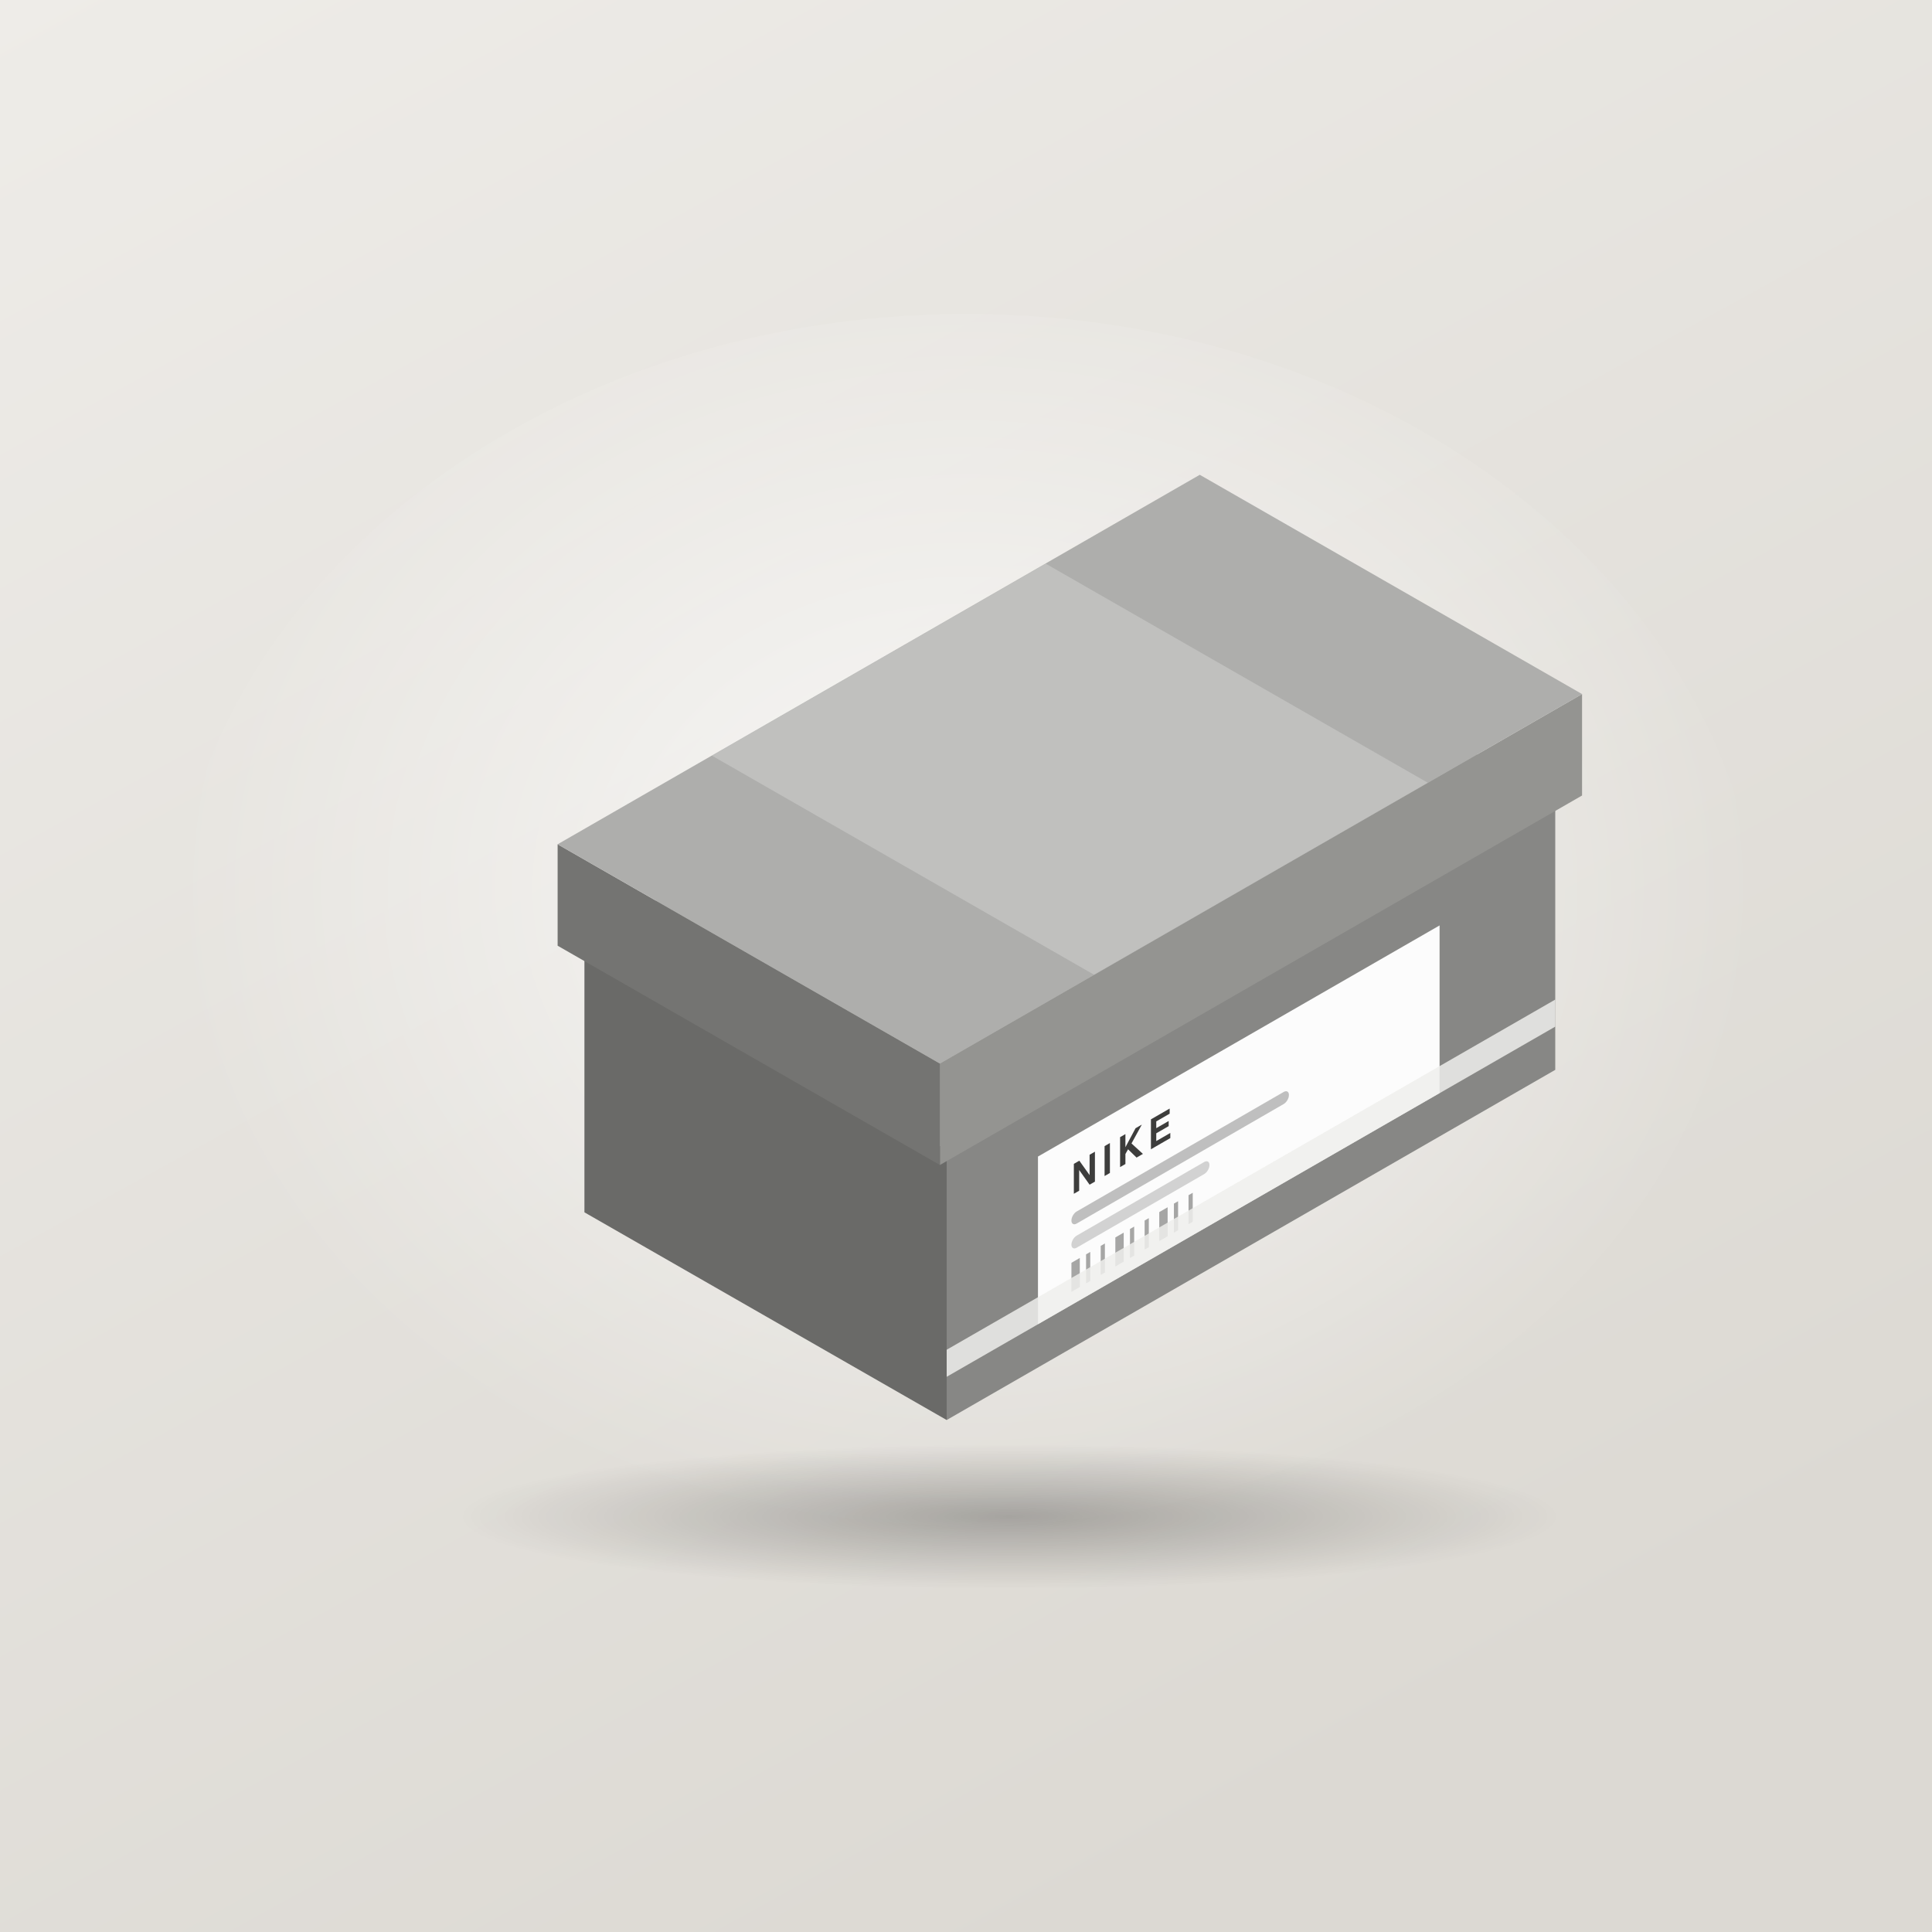
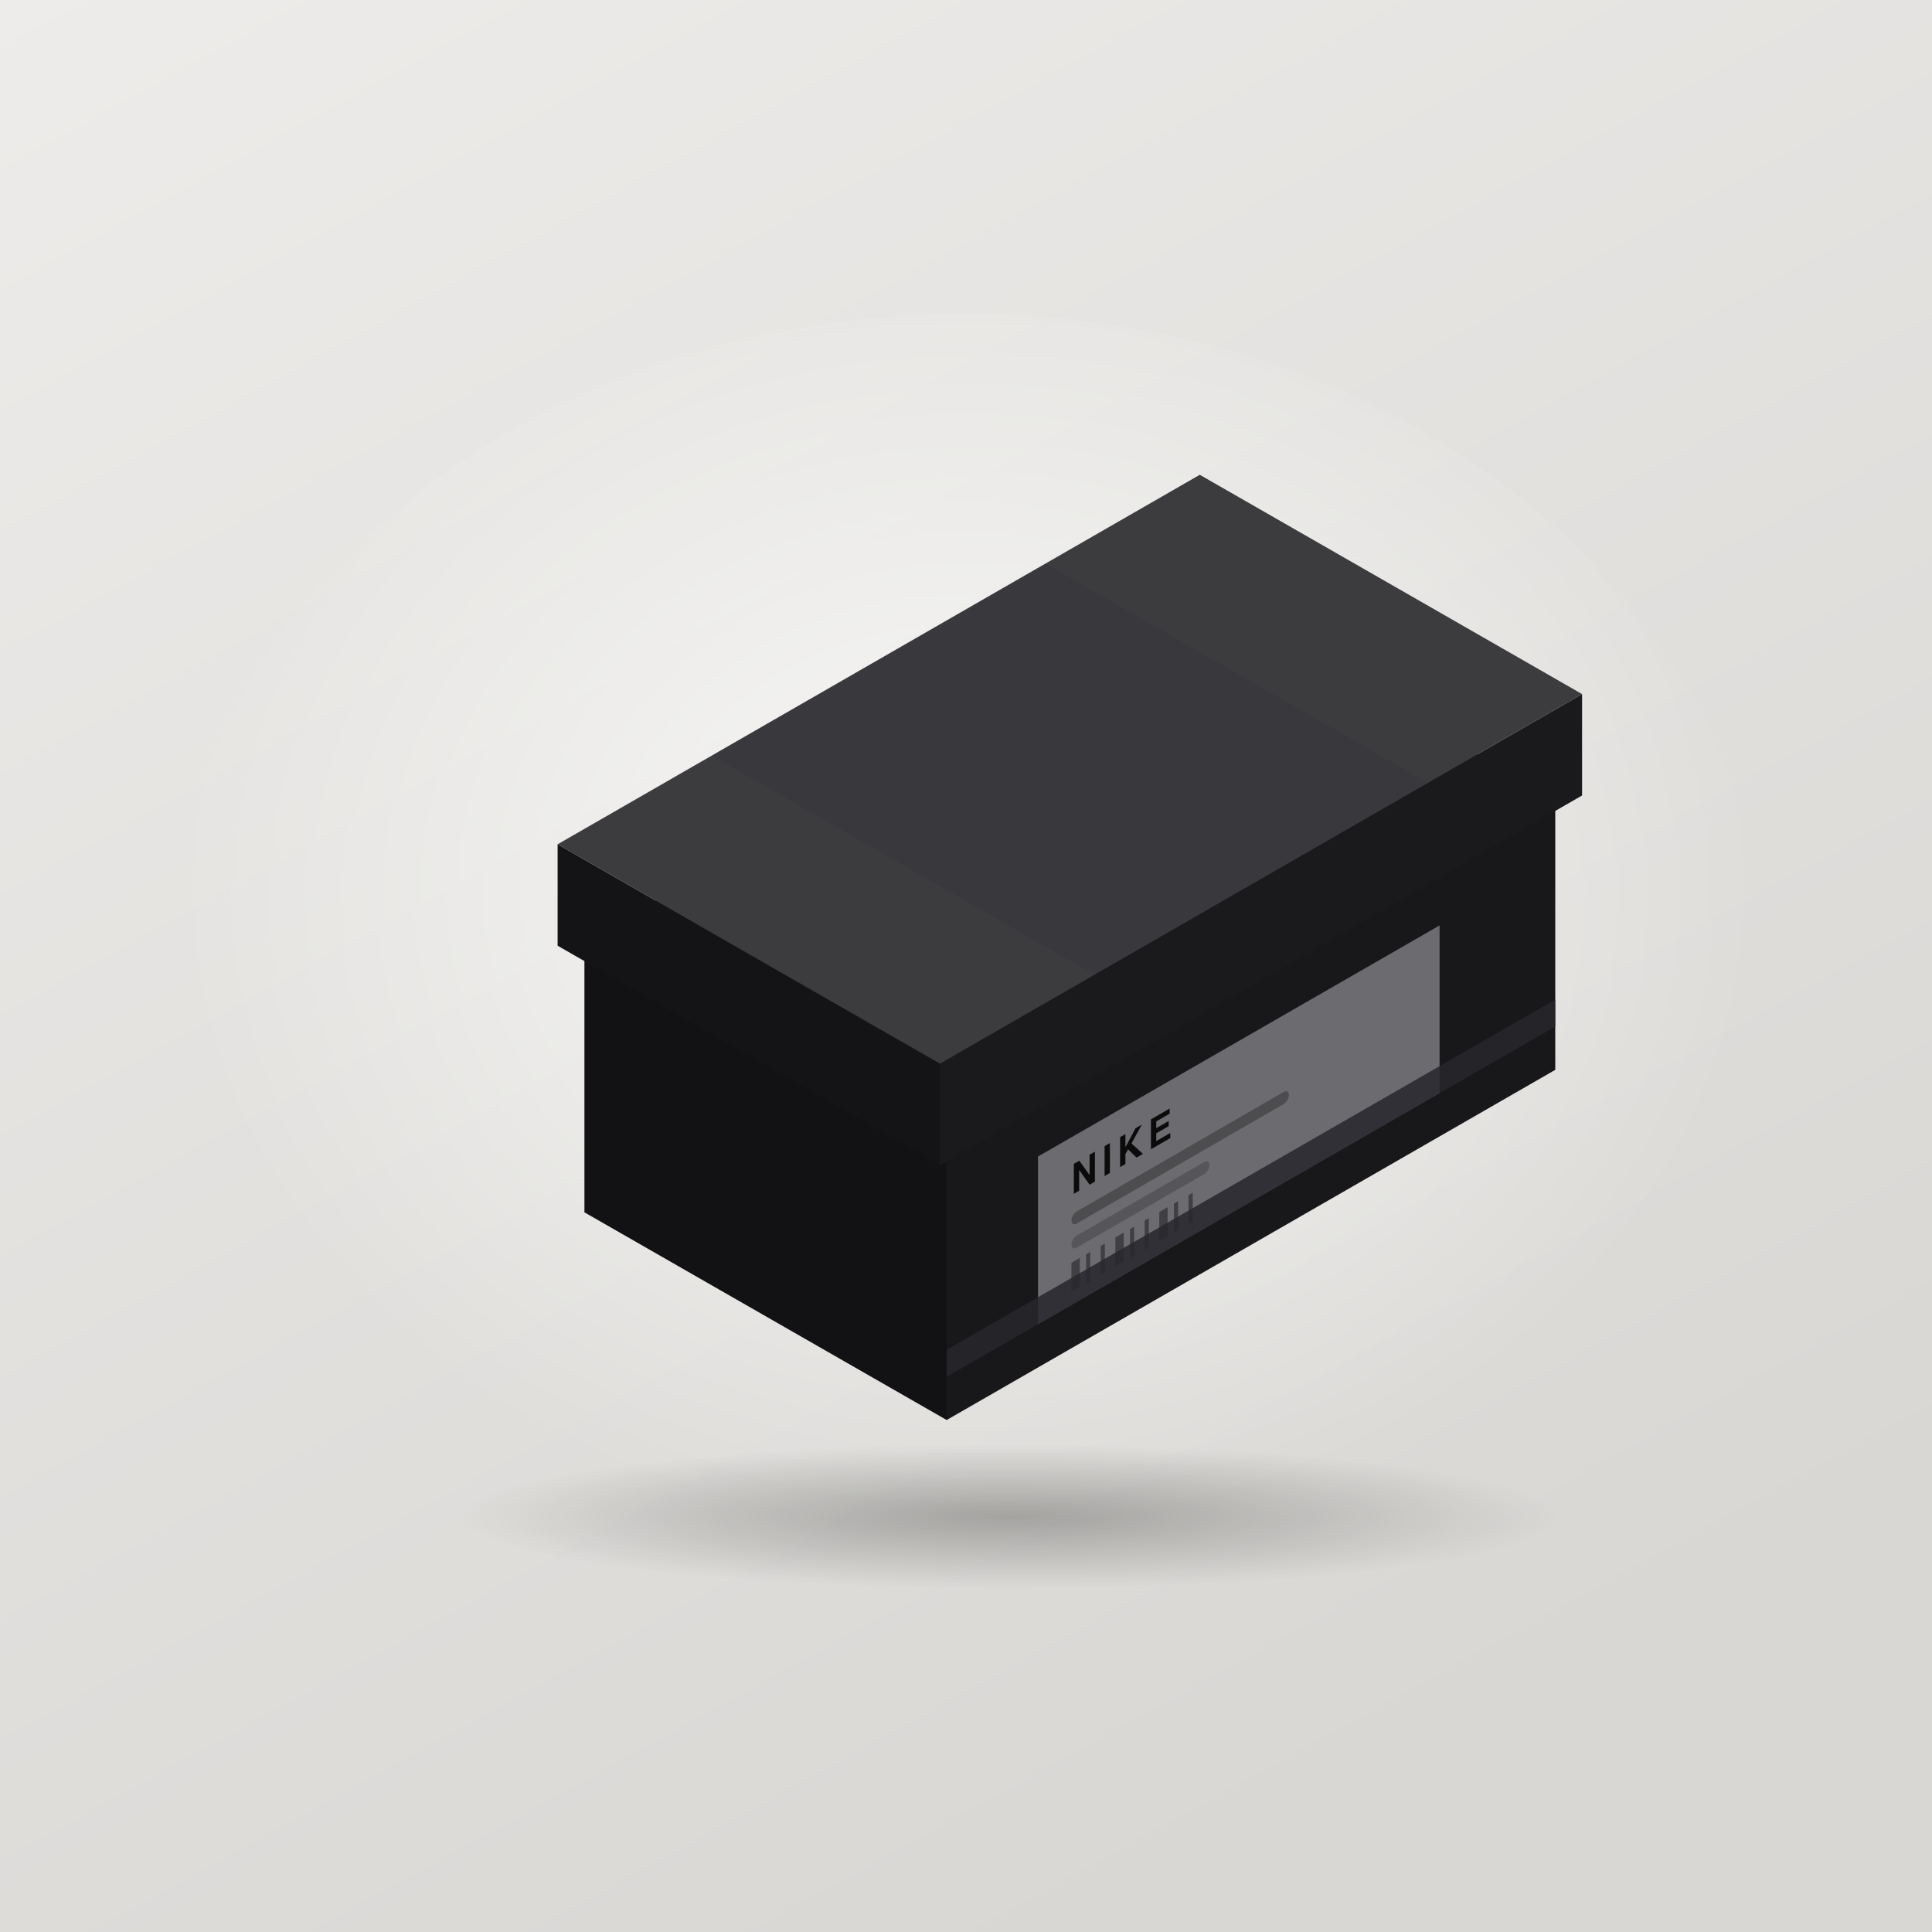
<svg xmlns="http://www.w3.org/2000/svg" viewBox="0 0 800 800" width="800" height="800" role="img">
  <defs>
    <linearGradient id="bg" x1="0" y1="0" x2="0.55" y2="1">
-       <stop offset="0" stop-color="#eeece8" />
-       <stop offset="1" stop-color="#dcd9d3" />
+       <stop offset="0" stop-color="#edecea" />
+       <stop offset="1" stop-color="#d9d7d4" />
    </linearGradient>
    <radialGradient id="glow" cx="0.5" cy="0.44" r="0.5">
      <stop offset="0" stop-color="#ffffff" stop-opacity="0.75" />
      <stop offset="1" stop-color="#ffffff" stop-opacity="0" />
    </radialGradient>
    <radialGradient id="shadow" cx="0.5" cy="0.5" r="0.5">
      <stop offset="0" stop-color="rgba(0,0,0,0.26)" />
      <stop offset="1" stop-color="rgba(0,0,0,0)" />
    </radialGradient>
  </defs>
  <rect width="800" height="800" fill="url(#bg)" />
  <ellipse cx="400" cy="400" rx="330" ry="270" fill="url(#glow)" />
  <ellipse cx="418" cy="628" rx="230" ry="30" fill="url(#shadow)" />
-   <polygon points="392,588 644,443 644,331 392,476" fill="#878785" />
-   <polygon points="392,588 242,502 242,390 392,476" fill="#6a6a68" />
-   <polygon points="392,476 644,331 494,245 242,390" fill="#a7a7a4" />
-   <polygon points="429.8,548.3 596.1,452.6 596.1,383.2 429.8,478.9" fill="#ffffff" opacity="0.97" />
-   <g transform="matrix(0.866,-0.5,0,1,429.8,478.9)" fill="#3d3d3c">
+   <polygon points="392,588 644,443 644,331 392,476" fill="#18181b" />
+   <polygon points="392,588 242,502 242,390 392,476" fill="#121215" />
+   <polygon points="392,476 644,331 494,245 242,390" fill="#2a2a2d" />
+   <polygon points="429.8,548.3 596.1,452.6 596.1,383.2 429.8,478.9" fill="#6e6e72" opacity="0.97" />
+   <g transform="matrix(0.866,-0.5,0,1,429.8,478.9)" fill="#0b0b0c">
    <text x="16" y="24" font-family="Helvetica, Arial, sans-serif" font-size="17" font-weight="700" letter-spacing="2.5">NIKE</text>
    <rect x="16" y="32" width="104" height="5" rx="2.5" opacity="0.32" />
    <rect x="16" y="42" width="66" height="5" rx="2.5" opacity="0.22" />
    <rect x="16" y="52" width="4" height="12" opacity="0.45" />
    <rect x="23" y="52" width="2" height="12" opacity="0.45" />
    <rect x="30" y="52" width="2" height="12" opacity="0.45" />
    <rect x="37" y="52" width="4" height="12" opacity="0.45" />
    <rect x="44" y="52" width="2" height="12" opacity="0.45" />
    <rect x="51" y="52" width="2" height="12" opacity="0.45" />
    <rect x="58" y="52" width="4" height="12" opacity="0.45" />
    <rect x="65" y="52" width="2" height="12" opacity="0.45" />
    <rect x="72" y="52" width="2" height="12" opacity="0.45" />
  </g>
-   <polygon points="392,570.1 644,425.1 644,413.9 392,558.9" fill="#efefec" opacity="0.85" />
-   <polygon points="389.2,482.4 655.1,329.4 655.1,287.4 389.2,440.4" fill="#949491" />
-   <polygon points="389.2,482.4 230.9,391.6 230.9,349.6 389.2,440.4" fill="#747472" />
-   <polygon points="389.2,440.4 655.1,287.4 496.8,196.6 230.9,349.6" fill="#aeaeac" />
-   <polygon points="453,403.6 591.2,324.1 433,233.4 294.8,312.9" fill="#ffffff" opacity="0.22" />
+   <polygon points="392,570.1 644,425.1 644,413.9 392,558.9" fill="#26262b" opacity="0.85" />
+   <polygon points="389.2,482.4 655.1,329.4 655.1,287.4 389.2,440.4" fill="#1a1a1d" />
+   <polygon points="389.2,482.4 230.9,391.6 230.9,349.6 389.2,440.4" fill="#141417" />
+   <polygon points="389.2,440.4 655.1,287.4 496.8,196.6 230.9,349.6" fill="#3c3c3f" />
+   <polygon points="453,403.6 591.2,324.1 433,233.4 294.8,312.9" fill="#2f2f36" opacity="0.22" />
</svg>
